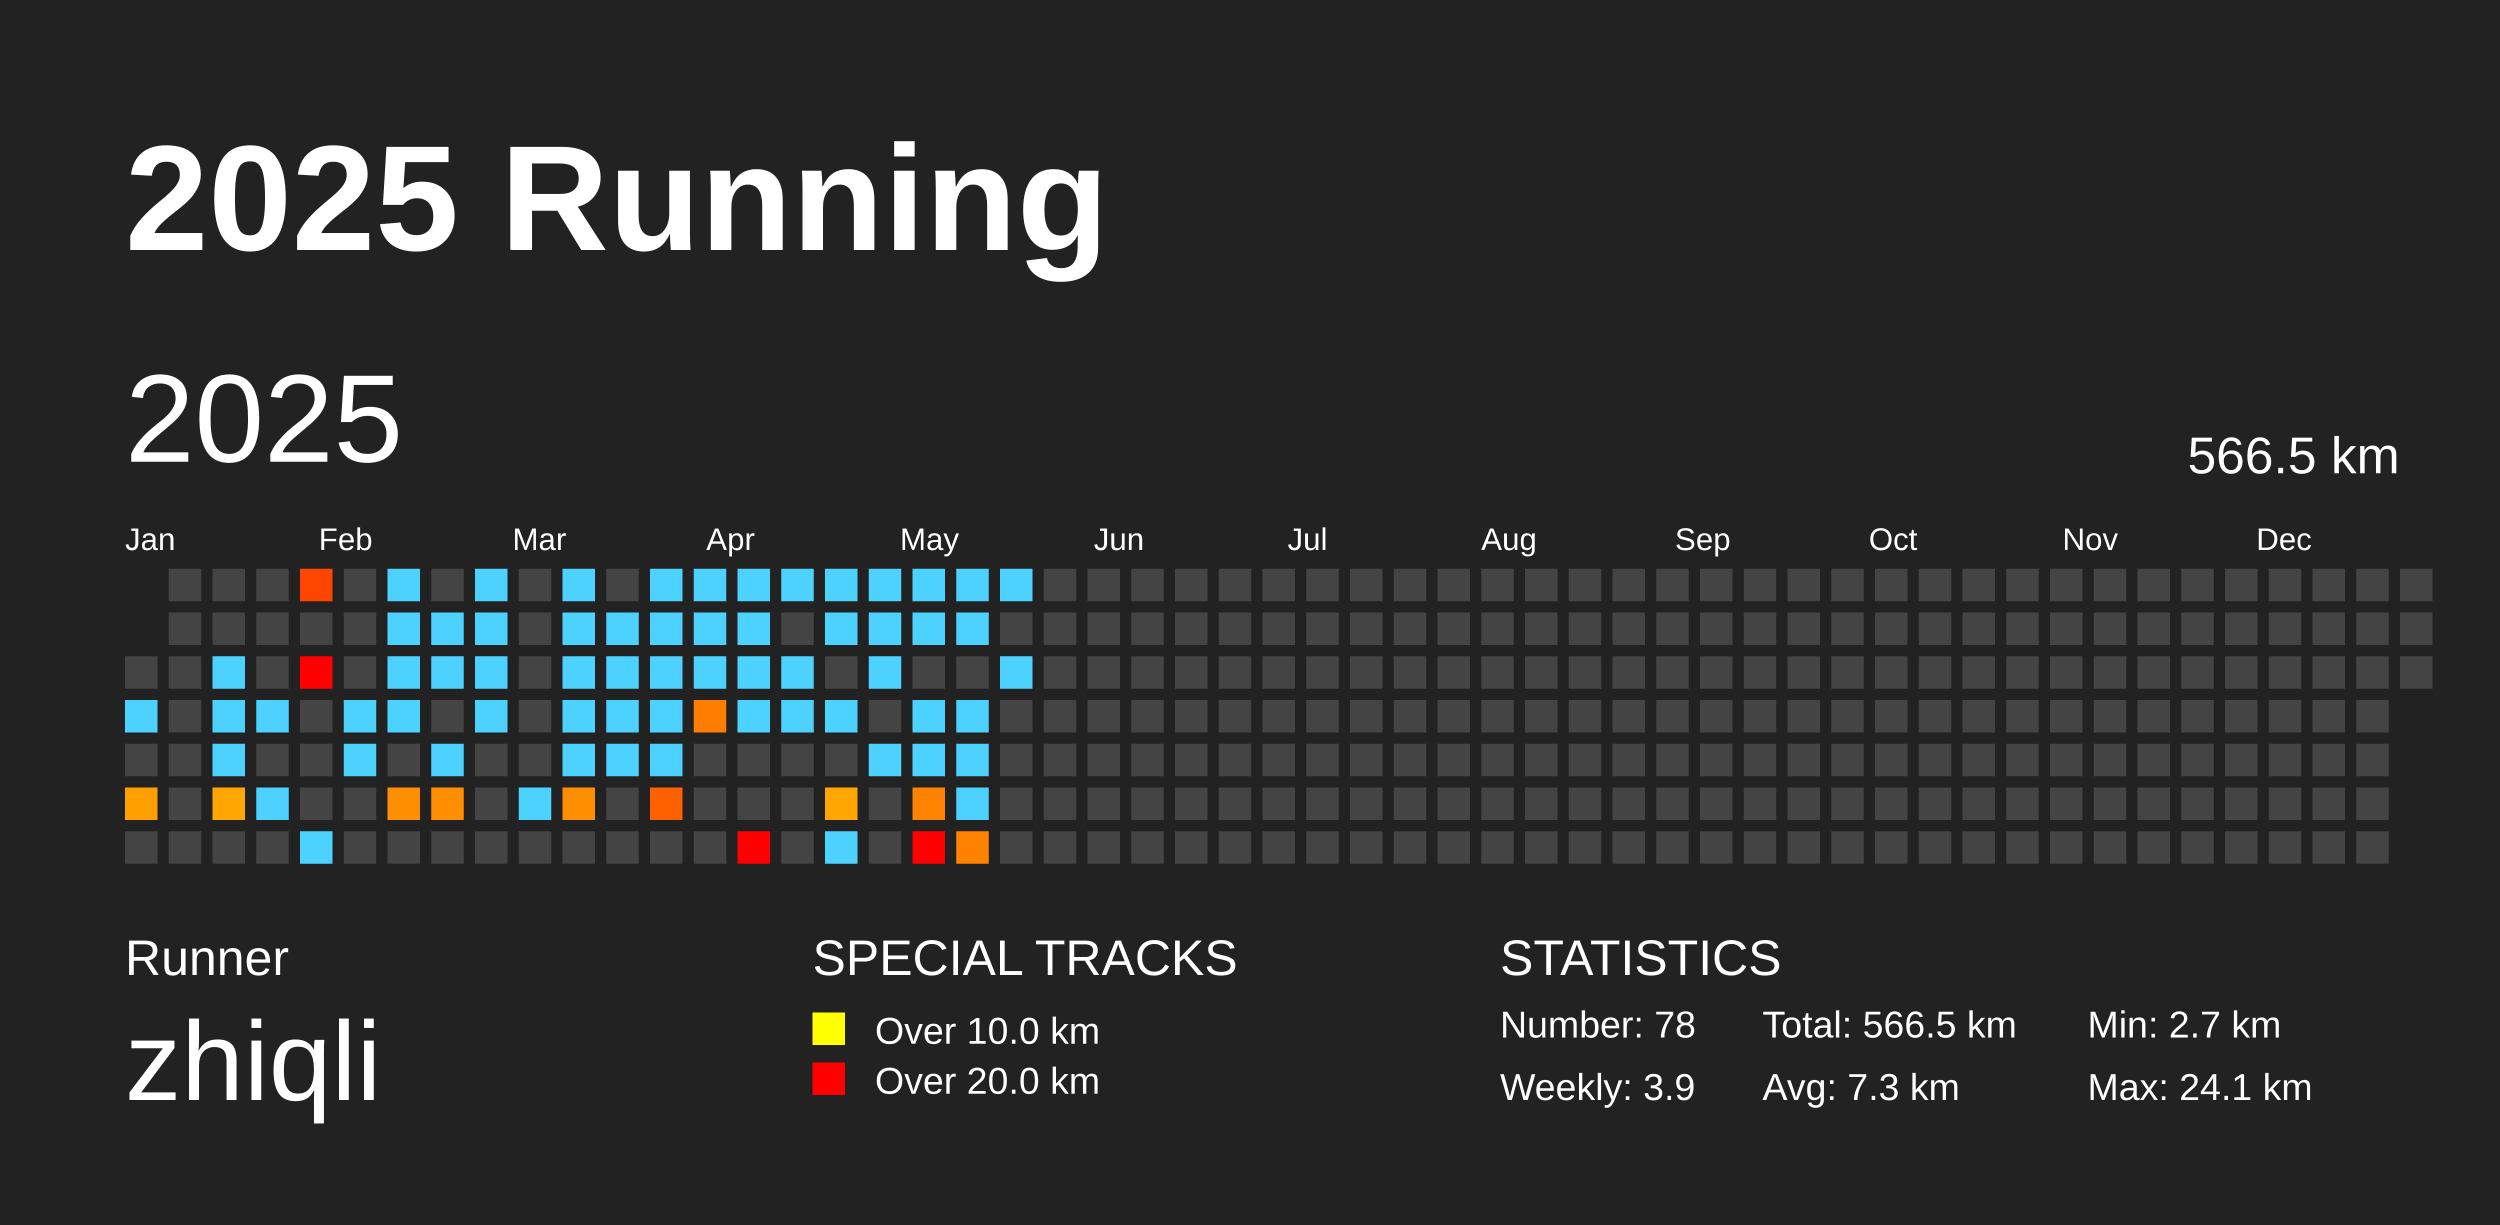
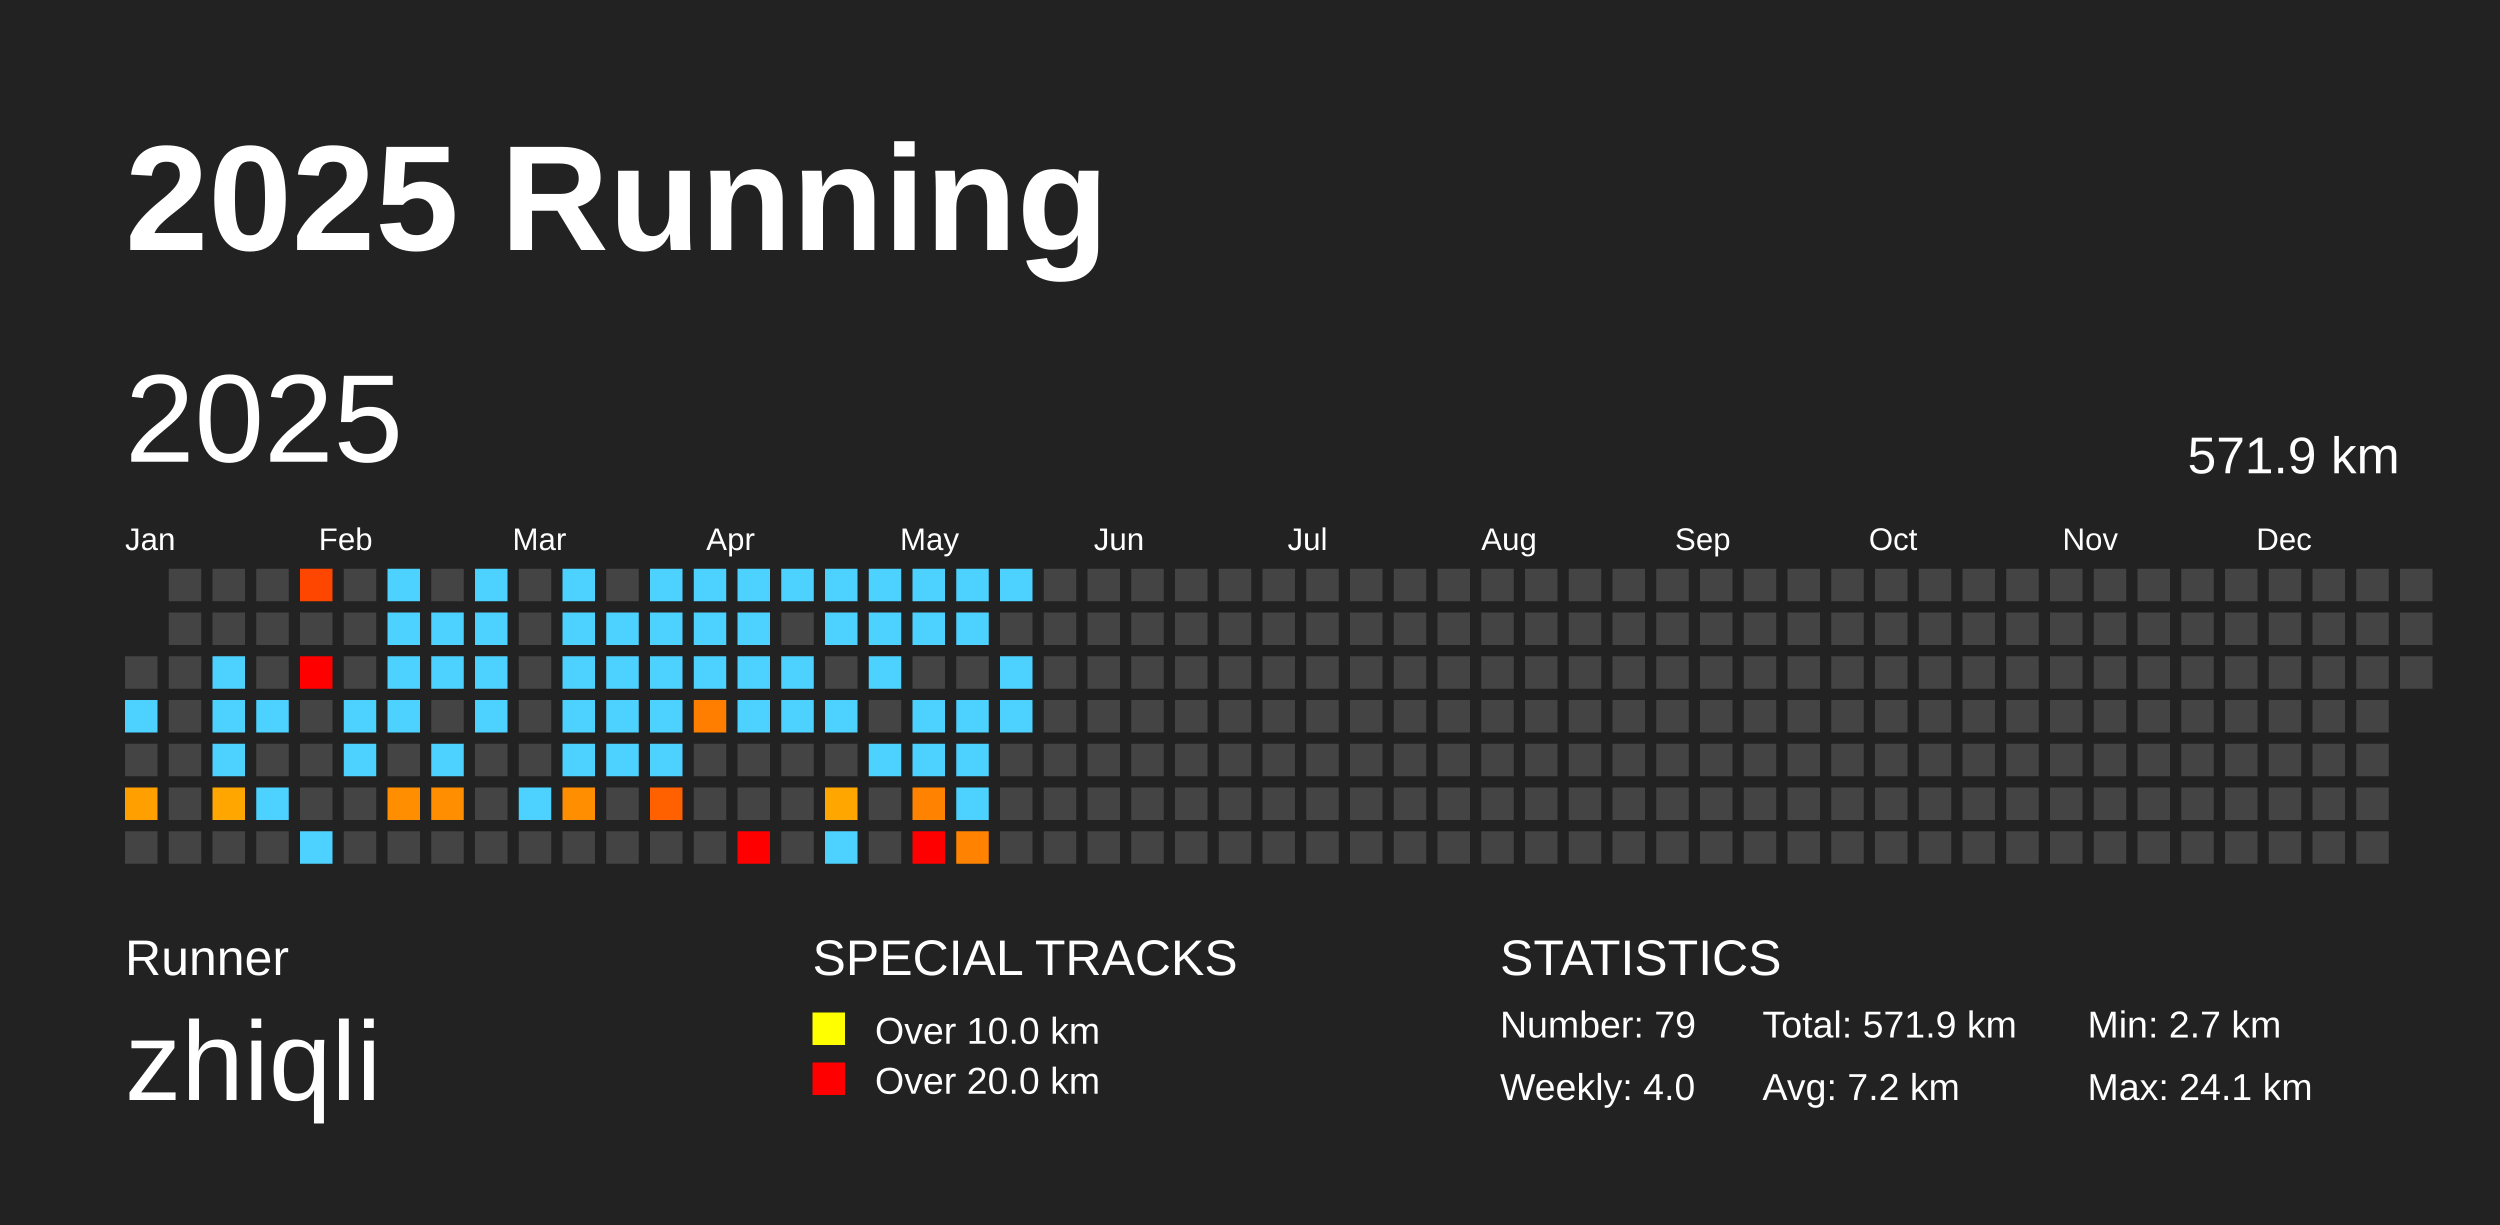
<svg xmlns="http://www.w3.org/2000/svg" baseProfile="full" height="98mm" version="1.1" viewBox="0,0,200,98" width="200mm">
  <defs />
  <rect fill="#222222" height="98" width="200" x="0" y="0" />
  <text fill="#FFFFFF" style="font-size:12px; font-family:Arial; font-weight:bold;" x="10" y="20">2025 Running</text>
  <text fill="#FFFFFF" style="font-size:4px; font-family:Arial" x="10" y="78">Runner</text>
  <text fill="#FFFFFF" style="font-size:9px; font-family:Arial" x="10" y="88">zhiqli</text>
  <text fill="#FFFFFF" style="font-size:4px; font-family:Arial" x="65" y="78">SPECIAL TRACKS</text>
  <rect fill="yellow" height="2.6" width="2.6" x="65" y="81" />
  <text fill="#FFFFFF" style="font-size:3px; font-family:Arial" x="70" y="83.5">Over 10.0 km</text>
  <rect fill="red" height="2.6" width="2.6" x="65" y="85" />
  <text fill="#FFFFFF" style="font-size:3px; font-family:Arial" x="70" y="87.5">Over 20.0 km</text>
  <text fill="#FFFFFF" style="font-size:4px; font-family:Arial" x="120" y="78">STATISTICS</text>
-   <text fill="#FFFFFF" style="font-size:3px; font-family:Arial" x="120" y="83">Number: 78</text>
-   <text fill="#FFFFFF" style="font-size:3px; font-family:Arial" x="120" y="88">Weekly: 3.9</text>
-   <text fill="#FFFFFF" style="font-size:3px; font-family:Arial" x="141" y="83">Total: 566.5 km</text>
-   <text fill="#FFFFFF" style="font-size:3px; font-family:Arial" x="141" y="88">Avg: 7.3 km</text>
+   <text fill="#FFFFFF" style="font-size:3px; font-family:Arial" x="120" y="83">Number: 79</text>
+   <text fill="#FFFFFF" style="font-size:3px; font-family:Arial" x="120" y="88">Weekly: 4.0</text>
+   <text fill="#FFFFFF" style="font-size:3px; font-family:Arial" x="141" y="83">Total: 571.9 km</text>
+   <text fill="#FFFFFF" style="font-size:3px; font-family:Arial" x="141" y="88">Avg: 7.2 km</text>
  <text fill="#FFFFFF" style="font-size:3px; font-family:Arial" x="167" y="83">Min: 2.7 km</text>
  <text fill="#FFFFFF" style="font-size:3px; font-family:Arial" x="167" y="88">Max: 24.1 km</text>
  <text dominant-baseline="hanging" fill="#FFFFFF" style="font-size:10.0px; font-family:Arial;" x="10" y="30">2025</text>
-   <text dominant-baseline="hanging" fill="#FFFFFF" style="font-size:4.125px; font-family:Arial;" x="175" y="35">566.5 km</text>
+   <text dominant-baseline="hanging" fill="#FFFFFF" style="font-size:4.125px; font-family:Arial;" x="175" y="35">571.9 km</text>
  <text fill="#FFFFFF" style="font-size:2.5px; font-family:Arial" x="10.0" y="44">Jan</text>
  <text fill="#FFFFFF" style="font-size:2.5px; font-family:Arial" x="25.5" y="44">Feb</text>
  <text fill="#FFFFFF" style="font-size:2.5px; font-family:Arial" x="41.0" y="44">Mar</text>
  <text fill="#FFFFFF" style="font-size:2.5px; font-family:Arial" x="56.5" y="44">Apr</text>
  <text fill="#FFFFFF" style="font-size:2.5px; font-family:Arial" x="72.0" y="44">May</text>
  <text fill="#FFFFFF" style="font-size:2.5px; font-family:Arial" x="87.5" y="44">Jun</text>
  <text fill="#FFFFFF" style="font-size:2.5px; font-family:Arial" x="103.0" y="44">Jul</text>
  <text fill="#FFFFFF" style="font-size:2.5px; font-family:Arial" x="118.5" y="44">Aug</text>
  <text fill="#FFFFFF" style="font-size:2.5px; font-family:Arial" x="134.0" y="44">Sep</text>
  <text fill="#FFFFFF" style="font-size:2.5px; font-family:Arial" x="149.5" y="44">Oct</text>
  <text fill="#FFFFFF" style="font-size:2.5px; font-family:Arial" x="165.0" y="44">Nov</text>
  <text fill="#FFFFFF" style="font-size:2.5px; font-family:Arial" x="180.5" y="44">Dec</text>
  <rect fill="#444444" height="2.6" width="2.6" x="10.0" y="52.5" />
  <rect fill="#4dd2ff" height="2.6" width="2.6" x="10.0" y="56.0" />
  <rect fill="#444444" height="2.6" width="2.6" x="10.0" y="59.5" />
  <rect fill="#ffa000" height="2.6" width="2.6" x="10.0" y="63.0" />
  <rect fill="#444444" height="2.6" width="2.6" x="10.0" y="66.5" />
  <rect fill="#444444" height="2.6" width="2.6" x="13.5" y="45.5" />
  <rect fill="#444444" height="2.6" width="2.6" x="13.5" y="49.0" />
  <rect fill="#444444" height="2.6" width="2.6" x="13.5" y="52.5" />
  <rect fill="#444444" height="2.6" width="2.6" x="13.5" y="56.0" />
  <rect fill="#444444" height="2.6" width="2.6" x="13.5" y="59.5" />
  <rect fill="#444444" height="2.6" width="2.6" x="13.5" y="63.0" />
  <rect fill="#444444" height="2.6" width="2.6" x="13.5" y="66.5" />
  <rect fill="#444444" height="2.6" width="2.6" x="17.0" y="45.5" />
  <rect fill="#444444" height="2.6" width="2.6" x="17.0" y="49.0" />
  <rect fill="#4dd2ff" height="2.6" width="2.6" x="17.0" y="52.5" />
  <rect fill="#4dd2ff" height="2.6" width="2.6" x="17.0" y="56.0" />
  <rect fill="#4dd2ff" height="2.6" width="2.6" x="17.0" y="59.5" />
  <rect fill="#ffa700" height="2.6" width="2.6" x="17.0" y="63.0" />
  <rect fill="#444444" height="2.6" width="2.6" x="17.0" y="66.5" />
  <rect fill="#444444" height="2.6" width="2.6" x="20.5" y="45.5" />
  <rect fill="#444444" height="2.6" width="2.6" x="20.5" y="49.0" />
  <rect fill="#444444" height="2.6" width="2.6" x="20.5" y="52.5" />
  <rect fill="#4dd2ff" height="2.6" width="2.6" x="20.5" y="56.0" />
  <rect fill="#444444" height="2.6" width="2.6" x="20.5" y="59.5" />
  <rect fill="#4dd2ff" height="2.6" width="2.6" x="20.5" y="63.0" />
  <rect fill="#444444" height="2.6" width="2.6" x="20.5" y="66.5" />
  <rect fill="#ff4600" height="2.6" width="2.6" x="24.0" y="45.5" />
  <rect fill="#444444" height="2.6" width="2.6" x="24.0" y="49.0" />
  <rect fill="red" height="2.6" width="2.6" x="24.0" y="52.5" />
  <rect fill="#444444" height="2.6" width="2.6" x="24.0" y="56.0" />
  <rect fill="#444444" height="2.6" width="2.6" x="24.0" y="59.5" />
  <rect fill="#444444" height="2.6" width="2.6" x="24.0" y="63.0" />
  <rect fill="#4dd2ff" height="2.6" width="2.6" x="24.0" y="66.5" />
  <rect fill="#444444" height="2.6" width="2.6" x="27.5" y="45.5" />
  <rect fill="#444444" height="2.6" width="2.6" x="27.5" y="49.0" />
  <rect fill="#444444" height="2.6" width="2.6" x="27.5" y="52.5" />
  <rect fill="#4dd2ff" height="2.6" width="2.6" x="27.5" y="56.0" />
  <rect fill="#4dd2ff" height="2.6" width="2.6" x="27.5" y="59.5" />
  <rect fill="#444444" height="2.6" width="2.6" x="27.5" y="63.0" />
  <rect fill="#444444" height="2.6" width="2.6" x="27.5" y="66.5" />
  <rect fill="#4dd2ff" height="2.6" width="2.6" x="31.0" y="45.5" />
  <rect fill="#4dd2ff" height="2.6" width="2.6" x="31.0" y="49.0" />
  <rect fill="#4dd2ff" height="2.6" width="2.6" x="31.0" y="52.5" />
  <rect fill="#4dd2ff" height="2.6" width="2.6" x="31.0" y="56.0" />
  <rect fill="#444444" height="2.6" width="2.6" x="31.0" y="59.5" />
  <rect fill="#ff8e00" height="2.6" width="2.6" x="31.0" y="63.0" />
  <rect fill="#444444" height="2.6" width="2.6" x="31.0" y="66.5" />
  <rect fill="#444444" height="2.6" width="2.6" x="34.5" y="45.5" />
  <rect fill="#4dd2ff" height="2.6" width="2.6" x="34.5" y="49.0" />
  <rect fill="#4dd2ff" height="2.6" width="2.6" x="34.5" y="52.5" />
  <rect fill="#444444" height="2.6" width="2.6" x="34.5" y="56.0" />
  <rect fill="#4dd2ff" height="2.6" width="2.6" x="34.5" y="59.5" />
  <rect fill="#ff8f00" height="2.6" width="2.6" x="34.5" y="63.0" />
  <rect fill="#444444" height="2.6" width="2.6" x="34.5" y="66.5" />
  <rect fill="#4dd2ff" height="2.6" width="2.6" x="38.0" y="45.5" />
  <rect fill="#4dd2ff" height="2.6" width="2.6" x="38.0" y="49.0" />
  <rect fill="#4dd2ff" height="2.6" width="2.6" x="38.0" y="52.5" />
  <rect fill="#4dd2ff" height="2.6" width="2.6" x="38.0" y="56.0" />
  <rect fill="#444444" height="2.6" width="2.6" x="38.0" y="59.5" />
  <rect fill="#444444" height="2.6" width="2.6" x="38.0" y="63.0" />
  <rect fill="#444444" height="2.6" width="2.6" x="38.0" y="66.5" />
  <rect fill="#444444" height="2.6" width="2.6" x="41.5" y="45.5" />
  <rect fill="#444444" height="2.6" width="2.6" x="41.5" y="49.0" />
  <rect fill="#444444" height="2.6" width="2.6" x="41.5" y="52.5" />
  <rect fill="#444444" height="2.6" width="2.6" x="41.5" y="56.0" />
  <rect fill="#444444" height="2.6" width="2.6" x="41.5" y="59.5" />
  <rect fill="#4dd2ff" height="2.6" width="2.6" x="41.5" y="63.0" />
  <rect fill="#444444" height="2.6" width="2.6" x="41.5" y="66.5" />
  <rect fill="#4dd2ff" height="2.6" width="2.6" x="45.0" y="45.5" />
  <rect fill="#4dd2ff" height="2.6" width="2.6" x="45.0" y="49.0" />
  <rect fill="#4dd2ff" height="2.6" width="2.6" x="45.0" y="52.5" />
  <rect fill="#4dd2ff" height="2.6" width="2.6" x="45.0" y="56.0" />
  <rect fill="#4dd2ff" height="2.6" width="2.6" x="45.0" y="59.5" />
  <rect fill="#ff8f00" height="2.6" width="2.6" x="45.0" y="63.0" />
  <rect fill="#444444" height="2.6" width="2.6" x="45.0" y="66.5" />
  <rect fill="#444444" height="2.6" width="2.6" x="48.5" y="45.5" />
  <rect fill="#4dd2ff" height="2.6" width="2.6" x="48.5" y="49.0" />
  <rect fill="#4dd2ff" height="2.6" width="2.6" x="48.5" y="52.5" />
  <rect fill="#4dd2ff" height="2.6" width="2.6" x="48.5" y="56.0" />
  <rect fill="#4dd2ff" height="2.6" width="2.6" x="48.5" y="59.5" />
  <rect fill="#444444" height="2.6" width="2.6" x="48.5" y="63.0" />
  <rect fill="#444444" height="2.6" width="2.6" x="48.5" y="66.5" />
  <rect fill="#4dd2ff" height="2.6" width="2.6" x="52.0" y="45.5" />
  <rect fill="#4dd2ff" height="2.6" width="2.6" x="52.0" y="49.0" />
  <rect fill="#4dd2ff" height="2.6" width="2.6" x="52.0" y="52.5" />
  <rect fill="#4dd2ff" height="2.6" width="2.6" x="52.0" y="56.0" />
  <rect fill="#4dd2ff" height="2.6" width="2.6" x="52.0" y="59.5" />
  <rect fill="#ff6000" height="2.6" width="2.6" x="52.0" y="63.0" />
  <rect fill="#444444" height="2.6" width="2.6" x="52.0" y="66.5" />
  <rect fill="#4dd2ff" height="2.6" width="2.6" x="55.5" y="45.5" />
  <rect fill="#4dd2ff" height="2.6" width="2.6" x="55.5" y="49.0" />
  <rect fill="#4dd2ff" height="2.6" width="2.6" x="55.5" y="52.5" />
  <rect fill="#ff7e00" height="2.6" width="2.6" x="55.5" y="56.0" />
  <rect fill="#444444" height="2.6" width="2.6" x="55.5" y="59.5" />
  <rect fill="#444444" height="2.6" width="2.6" x="55.5" y="63.0" />
  <rect fill="#444444" height="2.6" width="2.6" x="55.5" y="66.5" />
  <rect fill="#4dd2ff" height="2.6" width="2.6" x="59.0" y="45.5" />
  <rect fill="#4dd2ff" height="2.6" width="2.6" x="59.0" y="49.0" />
  <rect fill="#4dd2ff" height="2.6" width="2.6" x="59.0" y="52.5" />
  <rect fill="#4dd2ff" height="2.6" width="2.6" x="59.0" y="56.0" />
  <rect fill="#444444" height="2.6" width="2.6" x="59.0" y="59.5" />
  <rect fill="#444444" height="2.6" width="2.6" x="59.0" y="63.0" />
  <rect fill="red" height="2.6" width="2.6" x="59.0" y="66.5" />
  <rect fill="#4dd2ff" height="2.6" width="2.6" x="62.5" y="45.5" />
  <rect fill="#444444" height="2.6" width="2.6" x="62.5" y="49.0" />
  <rect fill="#4dd2ff" height="2.6" width="2.6" x="62.5" y="52.5" />
  <rect fill="#4dd2ff" height="2.6" width="2.6" x="62.5" y="56.0" />
  <rect fill="#444444" height="2.6" width="2.6" x="62.5" y="59.5" />
  <rect fill="#444444" height="2.6" width="2.6" x="62.5" y="63.0" />
  <rect fill="#444444" height="2.6" width="2.6" x="62.5" y="66.5" />
  <rect fill="#4dd2ff" height="2.6" width="2.6" x="66.0" y="45.5" />
  <rect fill="#4dd2ff" height="2.6" width="2.6" x="66.0" y="49.0" />
  <rect fill="#444444" height="2.6" width="2.6" x="66.0" y="52.5" />
  <rect fill="#4dd2ff" height="2.6" width="2.6" x="66.0" y="56.0" />
  <rect fill="#444444" height="2.6" width="2.6" x="66.0" y="59.5" />
  <rect fill="#ffa700" height="2.6" width="2.6" x="66.0" y="63.0" />
  <rect fill="#4dd2ff" height="2.6" width="2.6" x="66.0" y="66.5" />
  <rect fill="#4dd2ff" height="2.6" width="2.6" x="69.5" y="45.5" />
  <rect fill="#4dd2ff" height="2.6" width="2.6" x="69.5" y="49.0" />
  <rect fill="#4dd2ff" height="2.6" width="2.6" x="69.5" y="52.5" />
  <rect fill="#444444" height="2.6" width="2.6" x="69.5" y="56.0" />
  <rect fill="#4dd2ff" height="2.6" width="2.6" x="69.5" y="59.5" />
  <rect fill="#444444" height="2.6" width="2.6" x="69.5" y="63.0" />
  <rect fill="#444444" height="2.6" width="2.6" x="69.5" y="66.5" />
  <rect fill="#4dd2ff" height="2.6" width="2.6" x="73.0" y="45.5" />
  <rect fill="#4dd2ff" height="2.6" width="2.6" x="73.0" y="49.0" />
  <rect fill="#444444" height="2.6" width="2.6" x="73.0" y="52.5" />
  <rect fill="#4dd2ff" height="2.6" width="2.6" x="73.0" y="56.0" />
  <rect fill="#4dd2ff" height="2.6" width="2.6" x="73.0" y="59.5" />
  <rect fill="#ff8300" height="2.6" width="2.6" x="73.0" y="63.0" />
  <rect fill="red" height="2.6" width="2.6" x="73.0" y="66.5" />
  <rect fill="#4dd2ff" height="2.6" width="2.6" x="76.5" y="45.5" />
  <rect fill="#4dd2ff" height="2.6" width="2.6" x="76.5" y="49.0" />
  <rect fill="#444444" height="2.6" width="2.6" x="76.5" y="52.5" />
  <rect fill="#4dd2ff" height="2.6" width="2.6" x="76.5" y="56.0" />
  <rect fill="#4dd2ff" height="2.6" width="2.6" x="76.5" y="59.5" />
  <rect fill="#4dd2ff" height="2.6" width="2.6" x="76.5" y="63.0" />
  <rect fill="#ff8300" height="2.6" width="2.6" x="76.5" y="66.5" />
  <rect fill="#4dd2ff" height="2.6" width="2.6" x="80.0" y="45.5" />
  <rect fill="#444444" height="2.6" width="2.6" x="80.0" y="49.0" />
  <rect fill="#4dd2ff" height="2.6" width="2.6" x="80.0" y="52.5" />
-   <rect fill="#444444" height="2.6" width="2.6" x="80.0" y="56.0" />
+   <rect fill="#4dd2ff" height="2.6" width="2.6" x="80.0" y="56.0" />
  <rect fill="#444444" height="2.6" width="2.6" x="80.0" y="59.5" />
  <rect fill="#444444" height="2.6" width="2.6" x="80.0" y="63.0" />
  <rect fill="#444444" height="2.6" width="2.6" x="80.0" y="66.5" />
  <rect fill="#444444" height="2.6" width="2.6" x="83.5" y="45.5" />
  <rect fill="#444444" height="2.6" width="2.6" x="83.5" y="49.0" />
  <rect fill="#444444" height="2.6" width="2.6" x="83.5" y="52.5" />
  <rect fill="#444444" height="2.6" width="2.6" x="83.5" y="56.0" />
  <rect fill="#444444" height="2.6" width="2.6" x="83.5" y="59.5" />
  <rect fill="#444444" height="2.6" width="2.6" x="83.5" y="63.0" />
  <rect fill="#444444" height="2.6" width="2.6" x="83.5" y="66.5" />
  <rect fill="#444444" height="2.6" width="2.6" x="87.0" y="45.5" />
  <rect fill="#444444" height="2.6" width="2.6" x="87.0" y="49.0" />
  <rect fill="#444444" height="2.6" width="2.6" x="87.0" y="52.5" />
  <rect fill="#444444" height="2.6" width="2.6" x="87.0" y="56.0" />
  <rect fill="#444444" height="2.6" width="2.6" x="87.0" y="59.5" />
  <rect fill="#444444" height="2.6" width="2.6" x="87.0" y="63.0" />
  <rect fill="#444444" height="2.6" width="2.6" x="87.0" y="66.5" />
  <rect fill="#444444" height="2.6" width="2.6" x="90.5" y="45.5" />
  <rect fill="#444444" height="2.6" width="2.6" x="90.5" y="49.0" />
  <rect fill="#444444" height="2.6" width="2.6" x="90.5" y="52.5" />
  <rect fill="#444444" height="2.6" width="2.6" x="90.5" y="56.0" />
  <rect fill="#444444" height="2.6" width="2.6" x="90.5" y="59.5" />
  <rect fill="#444444" height="2.6" width="2.6" x="90.5" y="63.0" />
  <rect fill="#444444" height="2.6" width="2.6" x="90.5" y="66.5" />
  <rect fill="#444444" height="2.6" width="2.6" x="94.0" y="45.5" />
  <rect fill="#444444" height="2.6" width="2.6" x="94.0" y="49.0" />
  <rect fill="#444444" height="2.6" width="2.6" x="94.0" y="52.5" />
  <rect fill="#444444" height="2.6" width="2.6" x="94.0" y="56.0" />
  <rect fill="#444444" height="2.6" width="2.6" x="94.0" y="59.5" />
  <rect fill="#444444" height="2.6" width="2.6" x="94.0" y="63.0" />
  <rect fill="#444444" height="2.6" width="2.6" x="94.0" y="66.5" />
  <rect fill="#444444" height="2.6" width="2.6" x="97.5" y="45.5" />
  <rect fill="#444444" height="2.6" width="2.6" x="97.5" y="49.0" />
  <rect fill="#444444" height="2.6" width="2.6" x="97.5" y="52.5" />
  <rect fill="#444444" height="2.6" width="2.6" x="97.5" y="56.0" />
  <rect fill="#444444" height="2.6" width="2.6" x="97.5" y="59.5" />
  <rect fill="#444444" height="2.6" width="2.6" x="97.5" y="63.0" />
  <rect fill="#444444" height="2.6" width="2.6" x="97.5" y="66.5" />
  <rect fill="#444444" height="2.6" width="2.6" x="101.0" y="45.5" />
  <rect fill="#444444" height="2.6" width="2.6" x="101.0" y="49.0" />
  <rect fill="#444444" height="2.6" width="2.6" x="101.0" y="52.5" />
  <rect fill="#444444" height="2.6" width="2.6" x="101.0" y="56.0" />
  <rect fill="#444444" height="2.6" width="2.6" x="101.0" y="59.5" />
  <rect fill="#444444" height="2.6" width="2.6" x="101.0" y="63.0" />
  <rect fill="#444444" height="2.6" width="2.6" x="101.0" y="66.5" />
  <rect fill="#444444" height="2.6" width="2.6" x="104.5" y="45.5" />
  <rect fill="#444444" height="2.6" width="2.6" x="104.5" y="49.0" />
  <rect fill="#444444" height="2.6" width="2.6" x="104.5" y="52.5" />
  <rect fill="#444444" height="2.6" width="2.6" x="104.5" y="56.0" />
  <rect fill="#444444" height="2.6" width="2.6" x="104.5" y="59.5" />
  <rect fill="#444444" height="2.6" width="2.6" x="104.5" y="63.0" />
  <rect fill="#444444" height="2.6" width="2.6" x="104.5" y="66.5" />
  <rect fill="#444444" height="2.6" width="2.6" x="108.0" y="45.5" />
  <rect fill="#444444" height="2.6" width="2.6" x="108.0" y="49.0" />
  <rect fill="#444444" height="2.6" width="2.6" x="108.0" y="52.5" />
  <rect fill="#444444" height="2.6" width="2.6" x="108.0" y="56.0" />
  <rect fill="#444444" height="2.6" width="2.6" x="108.0" y="59.5" />
  <rect fill="#444444" height="2.6" width="2.6" x="108.0" y="63.0" />
  <rect fill="#444444" height="2.6" width="2.6" x="108.0" y="66.5" />
  <rect fill="#444444" height="2.6" width="2.6" x="111.5" y="45.5" />
  <rect fill="#444444" height="2.6" width="2.6" x="111.5" y="49.0" />
  <rect fill="#444444" height="2.6" width="2.6" x="111.5" y="52.5" />
  <rect fill="#444444" height="2.6" width="2.6" x="111.5" y="56.0" />
  <rect fill="#444444" height="2.6" width="2.6" x="111.5" y="59.5" />
  <rect fill="#444444" height="2.6" width="2.6" x="111.5" y="63.0" />
  <rect fill="#444444" height="2.6" width="2.6" x="111.5" y="66.5" />
  <rect fill="#444444" height="2.6" width="2.6" x="115.0" y="45.5" />
  <rect fill="#444444" height="2.6" width="2.6" x="115.0" y="49.0" />
  <rect fill="#444444" height="2.6" width="2.6" x="115.0" y="52.5" />
  <rect fill="#444444" height="2.6" width="2.6" x="115.0" y="56.0" />
  <rect fill="#444444" height="2.6" width="2.6" x="115.0" y="59.5" />
  <rect fill="#444444" height="2.6" width="2.6" x="115.0" y="63.0" />
  <rect fill="#444444" height="2.6" width="2.6" x="115.0" y="66.5" />
  <rect fill="#444444" height="2.6" width="2.6" x="118.5" y="45.5" />
  <rect fill="#444444" height="2.6" width="2.6" x="118.5" y="49.0" />
  <rect fill="#444444" height="2.6" width="2.6" x="118.5" y="52.5" />
  <rect fill="#444444" height="2.6" width="2.6" x="118.5" y="56.0" />
  <rect fill="#444444" height="2.6" width="2.6" x="118.5" y="59.5" />
  <rect fill="#444444" height="2.6" width="2.6" x="118.5" y="63.0" />
  <rect fill="#444444" height="2.6" width="2.6" x="118.5" y="66.5" />
  <rect fill="#444444" height="2.6" width="2.6" x="122.0" y="45.5" />
  <rect fill="#444444" height="2.6" width="2.6" x="122.0" y="49.0" />
  <rect fill="#444444" height="2.6" width="2.6" x="122.0" y="52.5" />
  <rect fill="#444444" height="2.6" width="2.6" x="122.0" y="56.0" />
  <rect fill="#444444" height="2.6" width="2.6" x="122.0" y="59.5" />
  <rect fill="#444444" height="2.6" width="2.6" x="122.0" y="63.0" />
  <rect fill="#444444" height="2.6" width="2.6" x="122.0" y="66.5" />
  <rect fill="#444444" height="2.6" width="2.6" x="125.5" y="45.5" />
  <rect fill="#444444" height="2.6" width="2.6" x="125.5" y="49.0" />
  <rect fill="#444444" height="2.6" width="2.6" x="125.5" y="52.5" />
  <rect fill="#444444" height="2.6" width="2.6" x="125.5" y="56.0" />
  <rect fill="#444444" height="2.6" width="2.6" x="125.5" y="59.5" />
  <rect fill="#444444" height="2.6" width="2.6" x="125.5" y="63.0" />
  <rect fill="#444444" height="2.6" width="2.6" x="125.5" y="66.5" />
  <rect fill="#444444" height="2.6" width="2.6" x="129.0" y="45.5" />
  <rect fill="#444444" height="2.6" width="2.6" x="129.0" y="49.0" />
  <rect fill="#444444" height="2.6" width="2.6" x="129.0" y="52.5" />
  <rect fill="#444444" height="2.6" width="2.6" x="129.0" y="56.0" />
  <rect fill="#444444" height="2.6" width="2.6" x="129.0" y="59.5" />
  <rect fill="#444444" height="2.6" width="2.6" x="129.0" y="63.0" />
  <rect fill="#444444" height="2.6" width="2.6" x="129.0" y="66.5" />
  <rect fill="#444444" height="2.6" width="2.6" x="132.5" y="45.5" />
  <rect fill="#444444" height="2.6" width="2.6" x="132.5" y="49.0" />
  <rect fill="#444444" height="2.6" width="2.6" x="132.5" y="52.5" />
  <rect fill="#444444" height="2.6" width="2.6" x="132.5" y="56.0" />
  <rect fill="#444444" height="2.6" width="2.6" x="132.5" y="59.5" />
  <rect fill="#444444" height="2.6" width="2.6" x="132.5" y="63.0" />
  <rect fill="#444444" height="2.6" width="2.6" x="132.5" y="66.5" />
  <rect fill="#444444" height="2.6" width="2.6" x="136.0" y="45.5" />
  <rect fill="#444444" height="2.6" width="2.6" x="136.0" y="49.0" />
  <rect fill="#444444" height="2.6" width="2.6" x="136.0" y="52.5" />
  <rect fill="#444444" height="2.6" width="2.6" x="136.0" y="56.0" />
  <rect fill="#444444" height="2.6" width="2.6" x="136.0" y="59.5" />
  <rect fill="#444444" height="2.6" width="2.6" x="136.0" y="63.0" />
  <rect fill="#444444" height="2.6" width="2.6" x="136.0" y="66.5" />
  <rect fill="#444444" height="2.6" width="2.6" x="139.5" y="45.5" />
  <rect fill="#444444" height="2.6" width="2.6" x="139.5" y="49.0" />
  <rect fill="#444444" height="2.6" width="2.6" x="139.5" y="52.5" />
  <rect fill="#444444" height="2.6" width="2.6" x="139.5" y="56.0" />
  <rect fill="#444444" height="2.6" width="2.6" x="139.5" y="59.5" />
  <rect fill="#444444" height="2.6" width="2.6" x="139.5" y="63.0" />
  <rect fill="#444444" height="2.6" width="2.6" x="139.5" y="66.5" />
  <rect fill="#444444" height="2.6" width="2.6" x="143.0" y="45.5" />
  <rect fill="#444444" height="2.6" width="2.6" x="143.0" y="49.0" />
  <rect fill="#444444" height="2.6" width="2.6" x="143.0" y="52.5" />
  <rect fill="#444444" height="2.6" width="2.6" x="143.0" y="56.0" />
  <rect fill="#444444" height="2.6" width="2.6" x="143.0" y="59.5" />
  <rect fill="#444444" height="2.6" width="2.6" x="143.0" y="63.0" />
  <rect fill="#444444" height="2.6" width="2.6" x="143.0" y="66.5" />
  <rect fill="#444444" height="2.6" width="2.6" x="146.5" y="45.5" />
  <rect fill="#444444" height="2.6" width="2.6" x="146.5" y="49.0" />
  <rect fill="#444444" height="2.6" width="2.6" x="146.5" y="52.5" />
  <rect fill="#444444" height="2.6" width="2.6" x="146.5" y="56.0" />
  <rect fill="#444444" height="2.6" width="2.6" x="146.5" y="59.5" />
  <rect fill="#444444" height="2.6" width="2.6" x="146.5" y="63.0" />
  <rect fill="#444444" height="2.6" width="2.6" x="146.5" y="66.5" />
  <rect fill="#444444" height="2.6" width="2.6" x="150.0" y="45.5" />
  <rect fill="#444444" height="2.6" width="2.6" x="150.0" y="49.0" />
  <rect fill="#444444" height="2.6" width="2.6" x="150.0" y="52.5" />
  <rect fill="#444444" height="2.6" width="2.6" x="150.0" y="56.0" />
  <rect fill="#444444" height="2.6" width="2.6" x="150.0" y="59.5" />
  <rect fill="#444444" height="2.6" width="2.6" x="150.0" y="63.0" />
  <rect fill="#444444" height="2.6" width="2.6" x="150.0" y="66.5" />
  <rect fill="#444444" height="2.6" width="2.6" x="153.5" y="45.5" />
  <rect fill="#444444" height="2.6" width="2.6" x="153.5" y="49.0" />
  <rect fill="#444444" height="2.6" width="2.6" x="153.5" y="52.5" />
  <rect fill="#444444" height="2.6" width="2.6" x="153.5" y="56.0" />
  <rect fill="#444444" height="2.6" width="2.6" x="153.5" y="59.5" />
  <rect fill="#444444" height="2.6" width="2.6" x="153.5" y="63.0" />
  <rect fill="#444444" height="2.6" width="2.6" x="153.5" y="66.5" />
  <rect fill="#444444" height="2.6" width="2.6" x="157.0" y="45.5" />
  <rect fill="#444444" height="2.6" width="2.6" x="157.0" y="49.0" />
  <rect fill="#444444" height="2.6" width="2.6" x="157.0" y="52.5" />
  <rect fill="#444444" height="2.6" width="2.6" x="157.0" y="56.0" />
  <rect fill="#444444" height="2.6" width="2.6" x="157.0" y="59.5" />
  <rect fill="#444444" height="2.6" width="2.6" x="157.0" y="63.0" />
  <rect fill="#444444" height="2.6" width="2.6" x="157.0" y="66.5" />
  <rect fill="#444444" height="2.6" width="2.6" x="160.5" y="45.5" />
  <rect fill="#444444" height="2.6" width="2.6" x="160.5" y="49.0" />
  <rect fill="#444444" height="2.6" width="2.6" x="160.5" y="52.5" />
  <rect fill="#444444" height="2.6" width="2.6" x="160.5" y="56.0" />
  <rect fill="#444444" height="2.6" width="2.6" x="160.5" y="59.5" />
  <rect fill="#444444" height="2.6" width="2.6" x="160.5" y="63.0" />
  <rect fill="#444444" height="2.6" width="2.6" x="160.5" y="66.5" />
  <rect fill="#444444" height="2.6" width="2.6" x="164.0" y="45.5" />
  <rect fill="#444444" height="2.6" width="2.6" x="164.0" y="49.0" />
  <rect fill="#444444" height="2.6" width="2.6" x="164.0" y="52.5" />
  <rect fill="#444444" height="2.6" width="2.6" x="164.0" y="56.0" />
  <rect fill="#444444" height="2.6" width="2.6" x="164.0" y="59.5" />
  <rect fill="#444444" height="2.6" width="2.6" x="164.0" y="63.0" />
  <rect fill="#444444" height="2.6" width="2.6" x="164.0" y="66.5" />
  <rect fill="#444444" height="2.6" width="2.6" x="167.5" y="45.5" />
  <rect fill="#444444" height="2.6" width="2.6" x="167.5" y="49.0" />
  <rect fill="#444444" height="2.6" width="2.6" x="167.5" y="52.5" />
  <rect fill="#444444" height="2.6" width="2.6" x="167.5" y="56.0" />
  <rect fill="#444444" height="2.6" width="2.6" x="167.5" y="59.5" />
  <rect fill="#444444" height="2.6" width="2.6" x="167.5" y="63.0" />
  <rect fill="#444444" height="2.6" width="2.6" x="167.5" y="66.5" />
  <rect fill="#444444" height="2.6" width="2.6" x="171.0" y="45.5" />
  <rect fill="#444444" height="2.6" width="2.6" x="171.0" y="49.0" />
  <rect fill="#444444" height="2.6" width="2.6" x="171.0" y="52.5" />
  <rect fill="#444444" height="2.6" width="2.6" x="171.0" y="56.0" />
  <rect fill="#444444" height="2.6" width="2.6" x="171.0" y="59.5" />
  <rect fill="#444444" height="2.6" width="2.6" x="171.0" y="63.0" />
  <rect fill="#444444" height="2.6" width="2.6" x="171.0" y="66.5" />
  <rect fill="#444444" height="2.6" width="2.6" x="174.5" y="45.5" />
  <rect fill="#444444" height="2.6" width="2.6" x="174.5" y="49.0" />
  <rect fill="#444444" height="2.6" width="2.6" x="174.5" y="52.5" />
  <rect fill="#444444" height="2.6" width="2.6" x="174.5" y="56.0" />
  <rect fill="#444444" height="2.6" width="2.6" x="174.5" y="59.5" />
  <rect fill="#444444" height="2.6" width="2.6" x="174.5" y="63.0" />
  <rect fill="#444444" height="2.6" width="2.6" x="174.5" y="66.5" />
  <rect fill="#444444" height="2.6" width="2.6" x="178.0" y="45.5" />
  <rect fill="#444444" height="2.6" width="2.6" x="178.0" y="49.0" />
  <rect fill="#444444" height="2.6" width="2.6" x="178.0" y="52.5" />
  <rect fill="#444444" height="2.6" width="2.6" x="178.0" y="56.0" />
  <rect fill="#444444" height="2.6" width="2.6" x="178.0" y="59.5" />
  <rect fill="#444444" height="2.6" width="2.6" x="178.0" y="63.0" />
  <rect fill="#444444" height="2.6" width="2.6" x="178.0" y="66.5" />
  <rect fill="#444444" height="2.6" width="2.6" x="181.5" y="45.5" />
  <rect fill="#444444" height="2.6" width="2.6" x="181.5" y="49.0" />
  <rect fill="#444444" height="2.6" width="2.6" x="181.5" y="52.5" />
  <rect fill="#444444" height="2.6" width="2.6" x="181.5" y="56.0" />
  <rect fill="#444444" height="2.6" width="2.6" x="181.5" y="59.5" />
  <rect fill="#444444" height="2.6" width="2.6" x="181.5" y="63.0" />
  <rect fill="#444444" height="2.6" width="2.6" x="181.5" y="66.5" />
  <rect fill="#444444" height="2.6" width="2.6" x="185.0" y="45.5" />
  <rect fill="#444444" height="2.6" width="2.6" x="185.0" y="49.0" />
  <rect fill="#444444" height="2.6" width="2.6" x="185.0" y="52.5" />
  <rect fill="#444444" height="2.6" width="2.6" x="185.0" y="56.0" />
  <rect fill="#444444" height="2.6" width="2.6" x="185.0" y="59.5" />
  <rect fill="#444444" height="2.6" width="2.6" x="185.0" y="63.0" />
  <rect fill="#444444" height="2.6" width="2.6" x="185.0" y="66.5" />
  <rect fill="#444444" height="2.6" width="2.6" x="188.5" y="45.5" />
  <rect fill="#444444" height="2.6" width="2.6" x="188.5" y="49.0" />
  <rect fill="#444444" height="2.6" width="2.6" x="188.5" y="52.5" />
  <rect fill="#444444" height="2.6" width="2.6" x="188.5" y="56.0" />
  <rect fill="#444444" height="2.6" width="2.6" x="188.5" y="59.5" />
  <rect fill="#444444" height="2.6" width="2.6" x="188.5" y="63.0" />
  <rect fill="#444444" height="2.6" width="2.6" x="188.5" y="66.5" />
  <rect fill="#444444" height="2.6" width="2.6" x="192.0" y="45.5" />
  <rect fill="#444444" height="2.6" width="2.6" x="192.0" y="49.0" />
  <rect fill="#444444" height="2.6" width="2.6" x="192.0" y="52.5" />
</svg>
